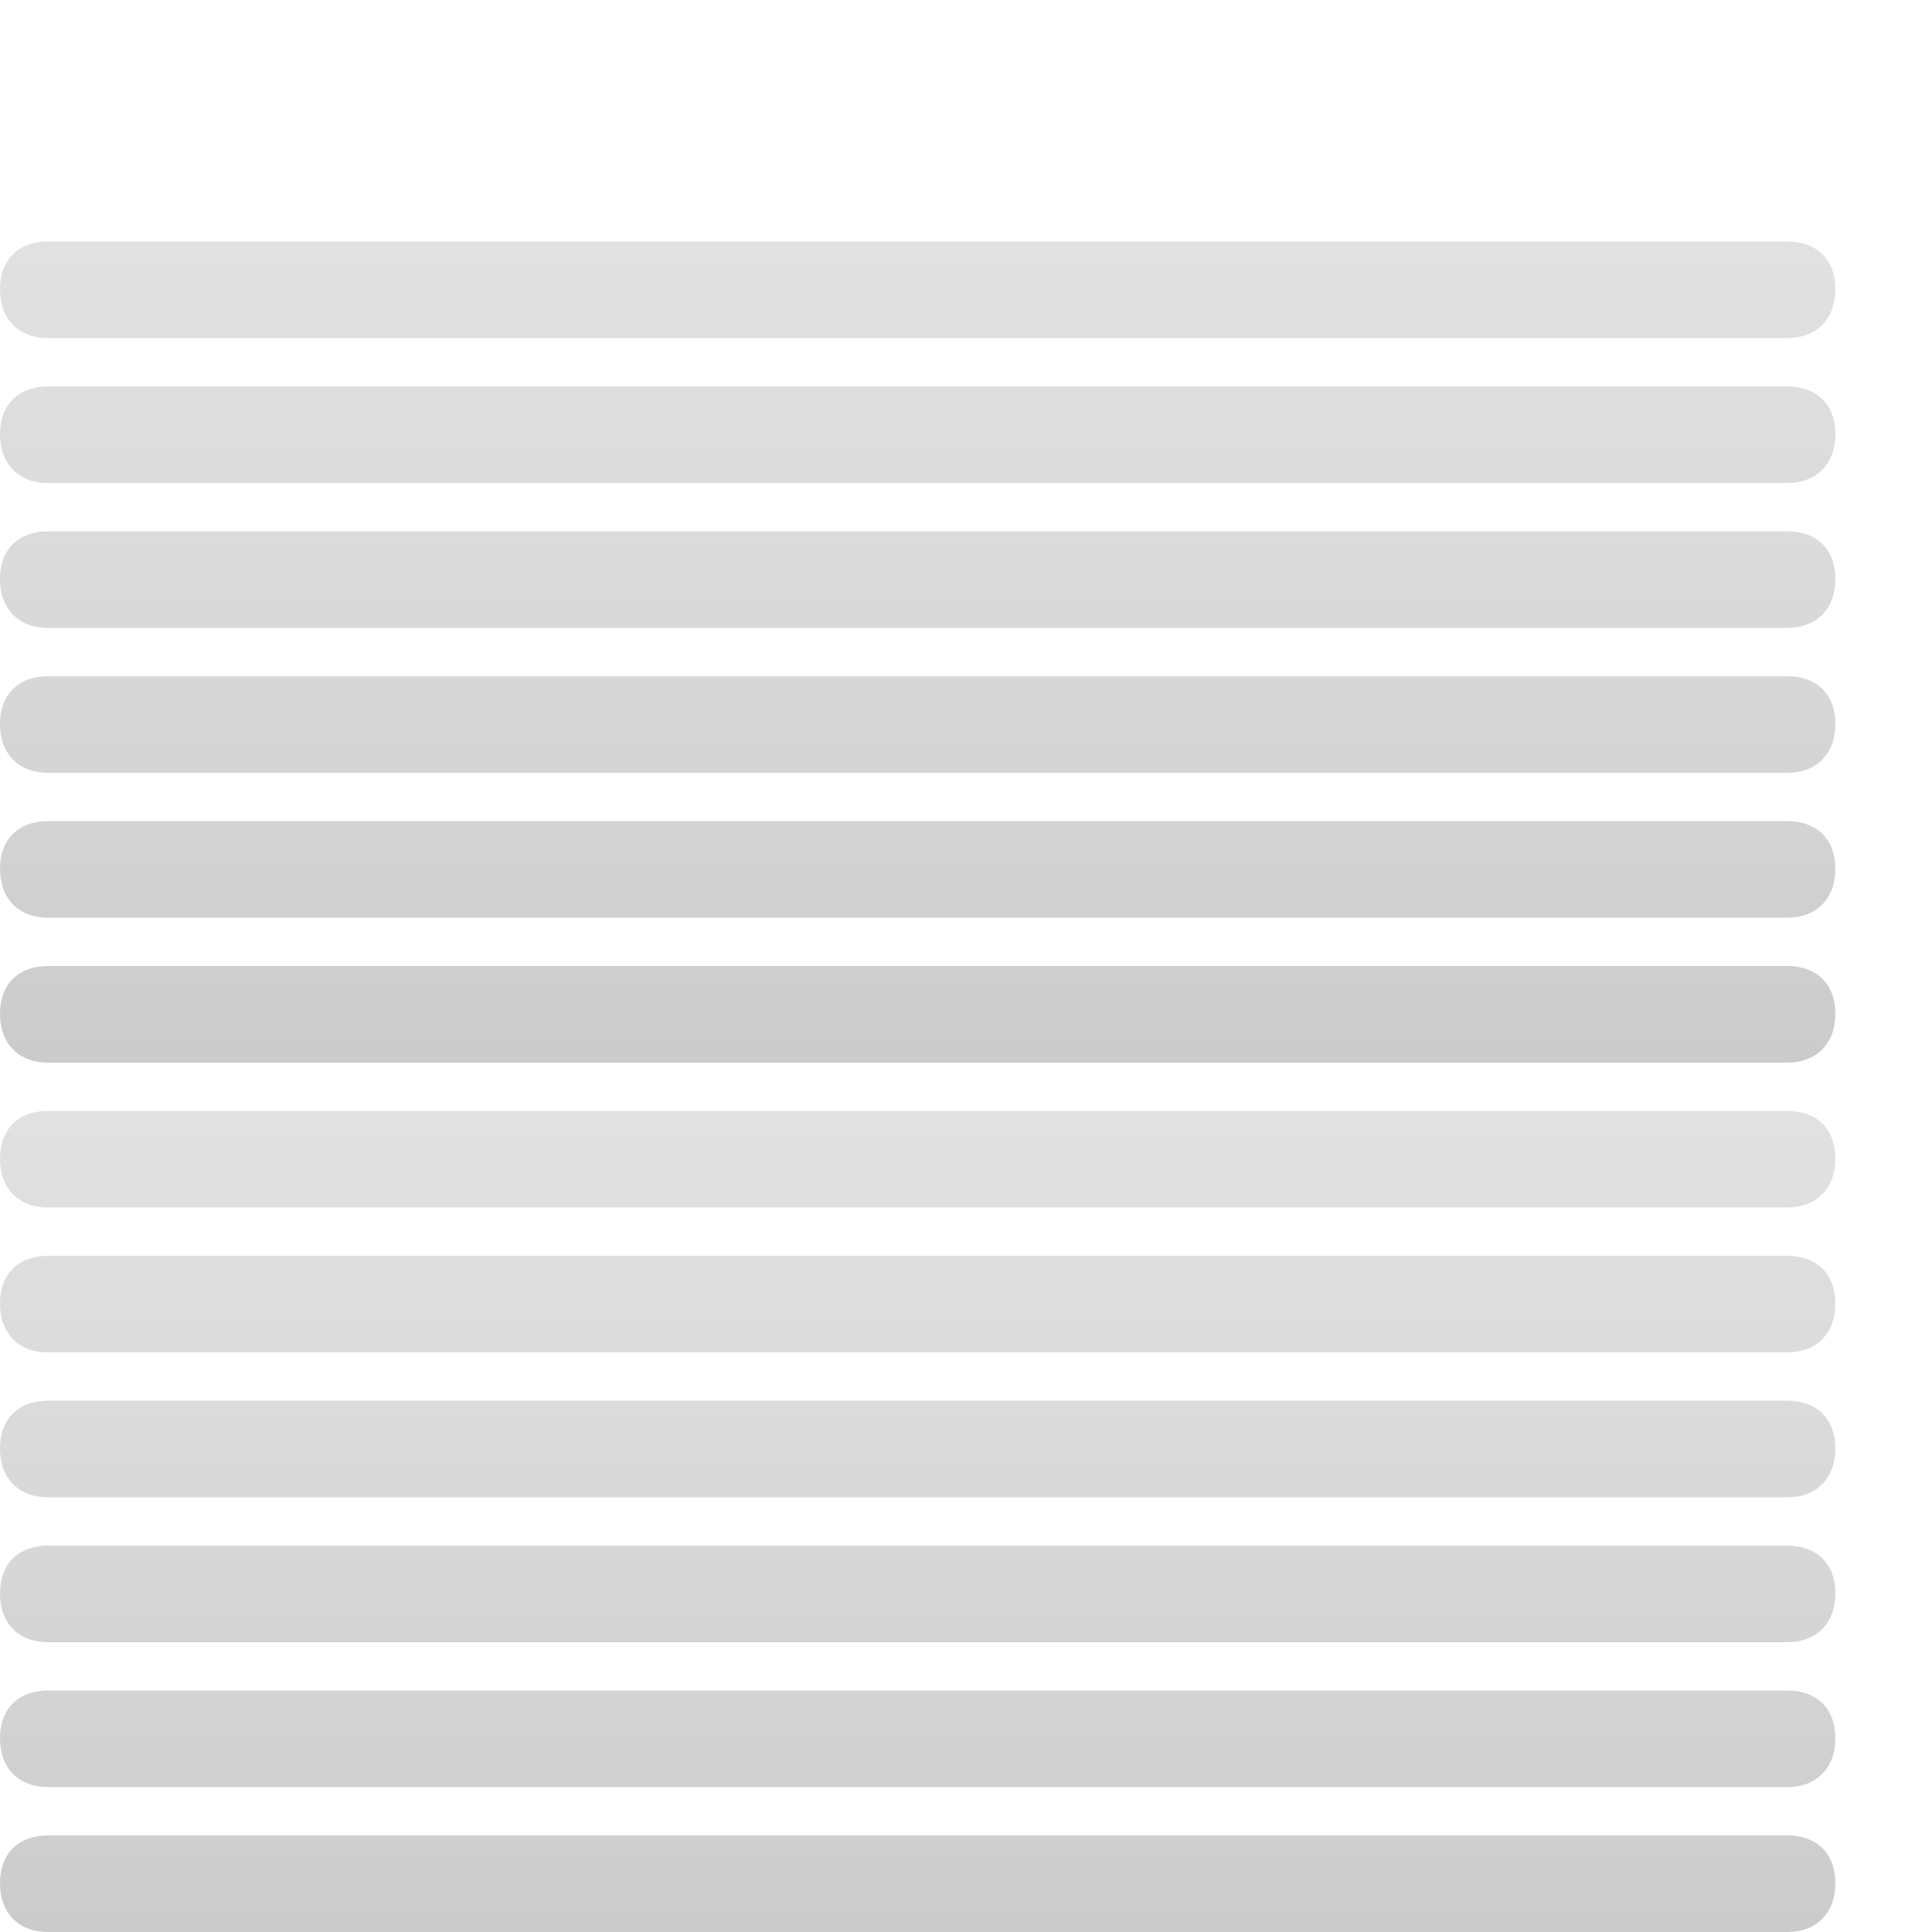
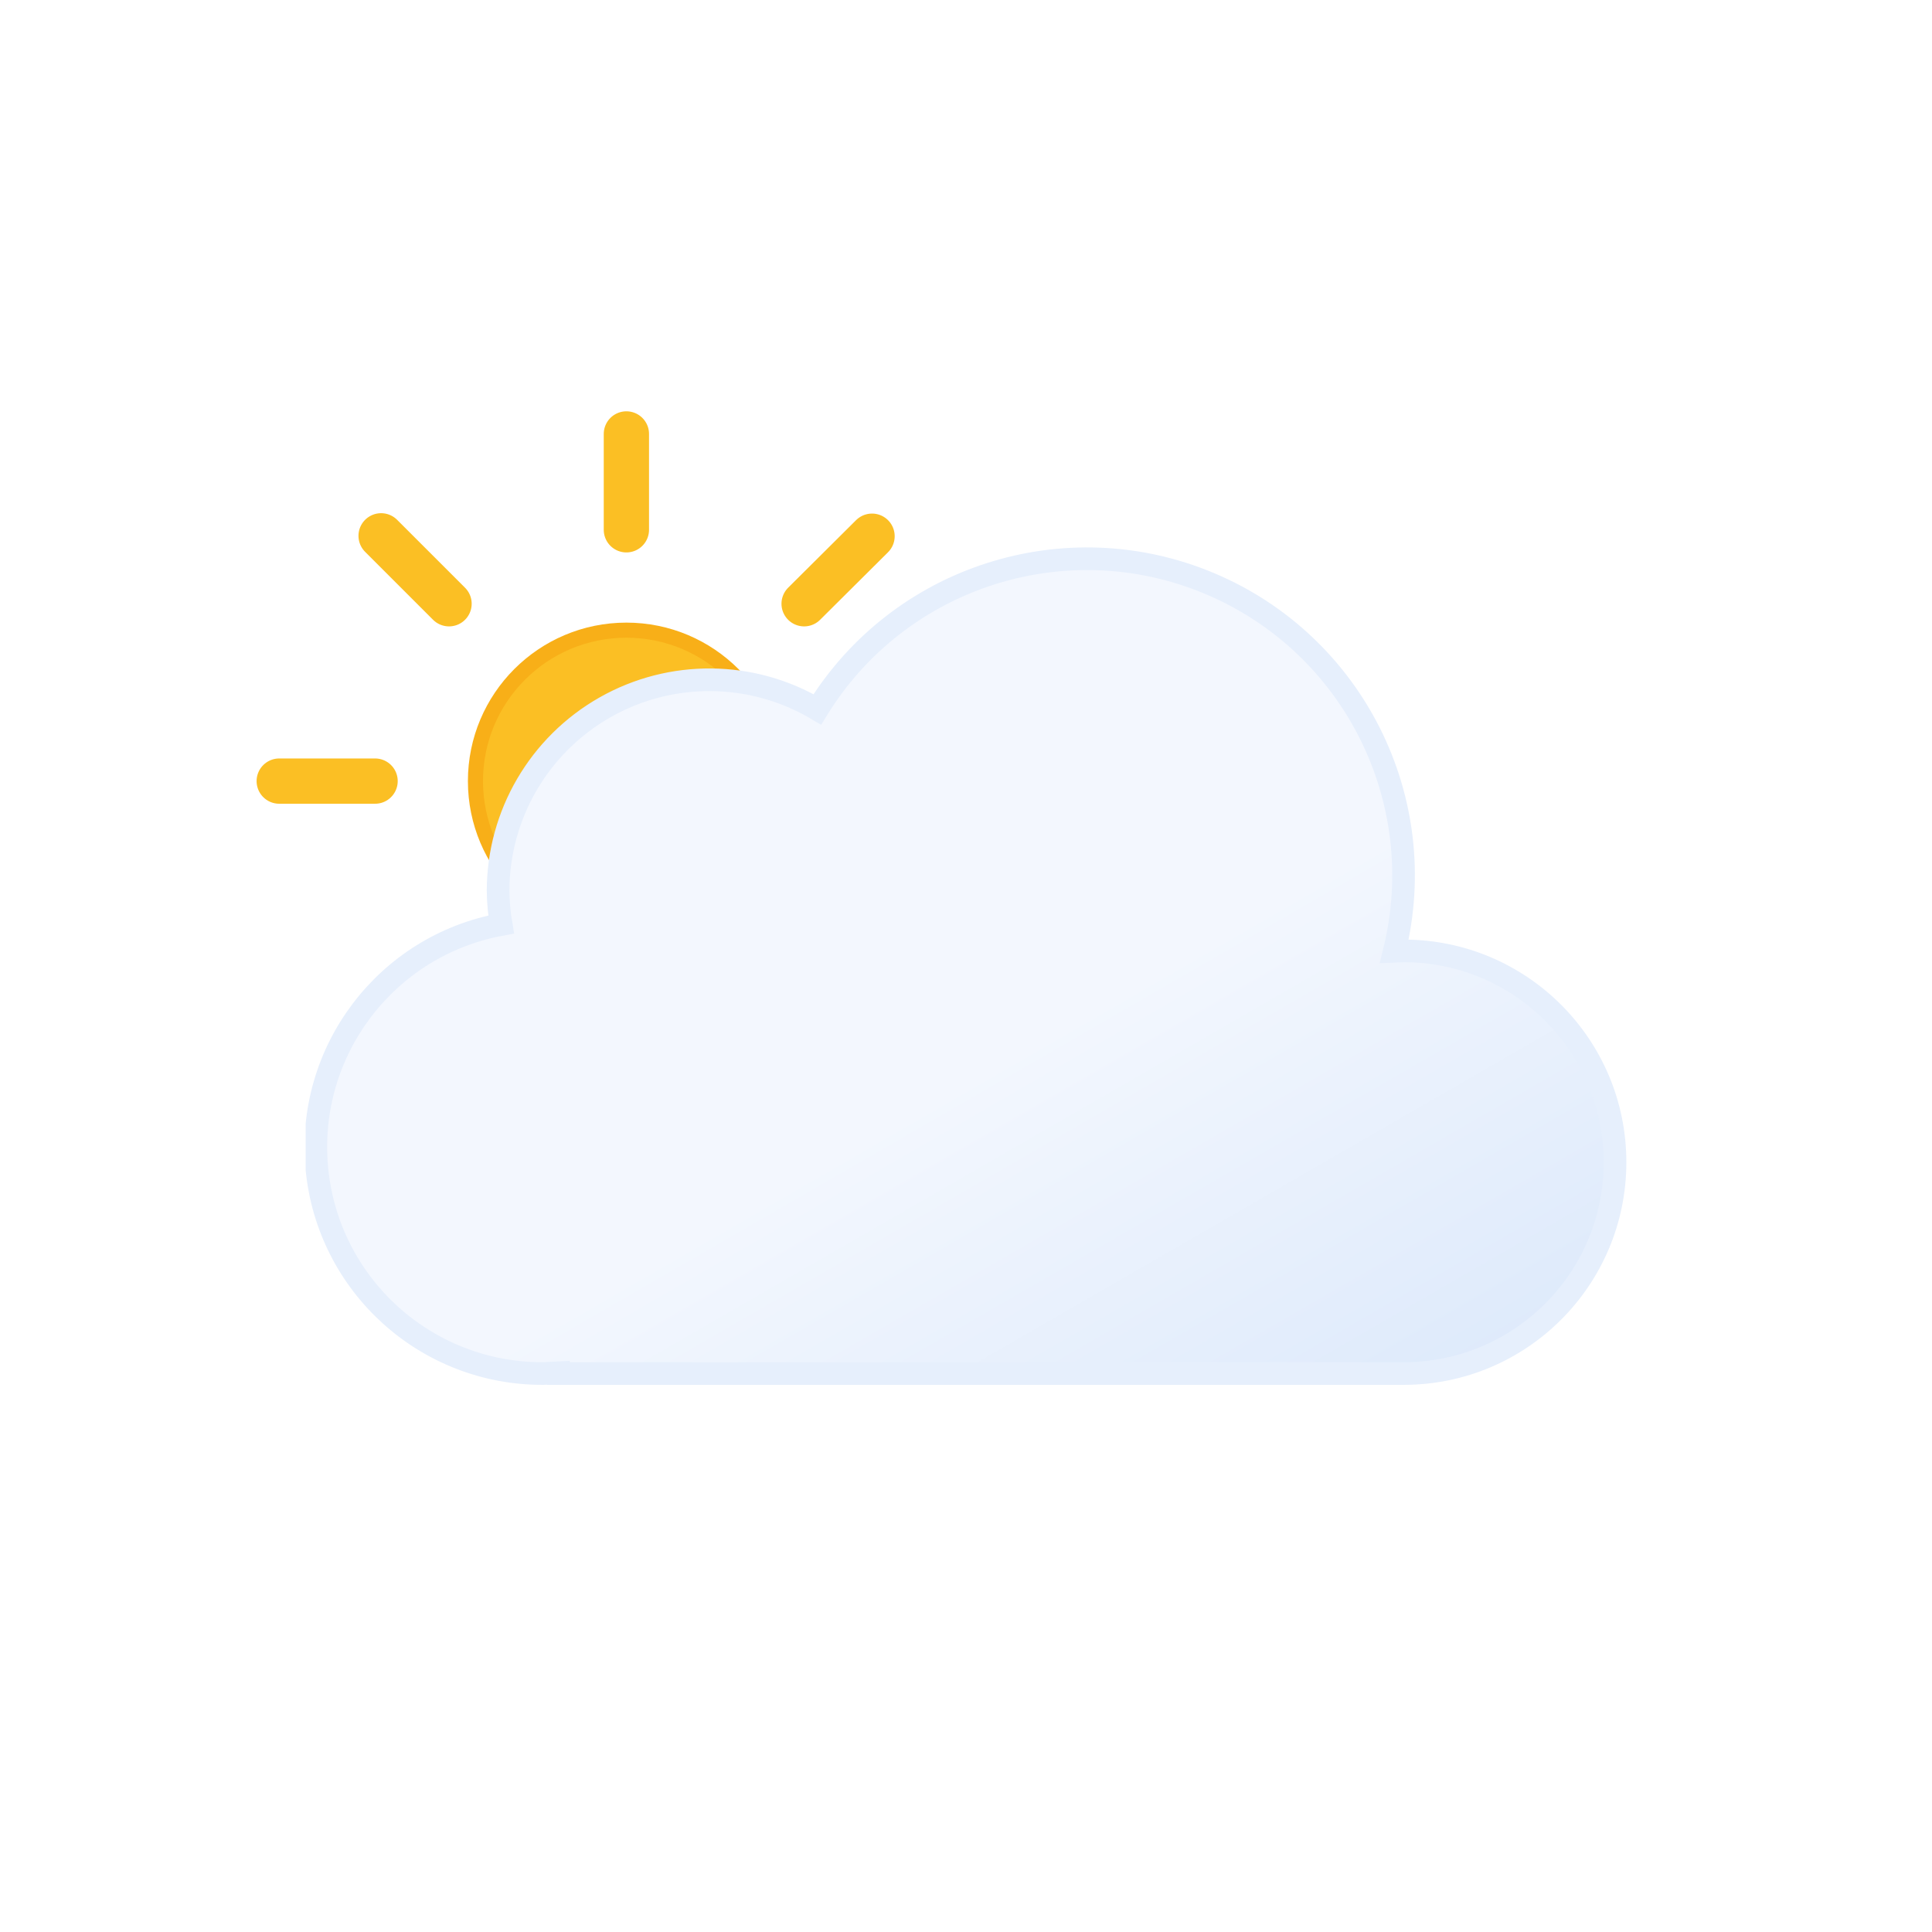
- <svg xmlns="http://www.w3.org/2000/svg" viewBox="0 0 40 40">
-   <linearGradient id="prefix__a" gradientUnits="userSpaceOnUse" x1="19" x2="19" y1="22" y2="5">
-     <stop offset="0" stop-color="#cbcbcb" />
-     <stop offset=".485" stop-color="#d8d8d8" />
-     <stop offset="1" stop-color="#e1e1e1" />
-   </linearGradient>
-   <linearGradient id="prefix__b" gradientUnits="userSpaceOnUse" x1="19" x2="19" y1="40" y2="23">
-     <stop offset="0" stop-color="#cbcbcb" />
-     <stop offset=".485" stop-color="#d8d8d8" />
-     <stop offset="1" stop-color="#e1e1e1" />
-   </linearGradient>
-   <path d="M.999 7c-.617.002-1-.397-.999-1.012C0 5.373.383 5 .999 5h36c.616 0 1 .373 1 .988 0 .616-.384 1.012-1 1.012zm0 3c-.617.002-1-.397-.999-1.012C0 8.373.383 8 .999 8h36c.616 0 1 .373 1 .988 0 .617-.384 1.012-1 1.012zm0 3c-.617.002-1-.397-.999-1.012C0 11.373.383 11 .999 11h36c.616 0 1 .373 1 .988 0 .617-.384 1.012-1 1.012zm0 3c-.617.002-1-.397-.999-1.012C0 14.373.383 14 .999 14h36c.616 0 1 .373 1 .988 0 .617-.384 1.012-1 1.012zm0 3c-.617.002-1-.397-.999-1.012 0-.615.383-.987.999-.988h36c.616 0 1 .373 1 .988 0 .616-.384 1.012-1 1.012zm0 3c-.617.002-1-.397-.999-1.012 0-.615.383-.987.999-.988h36c.616 0 1 .373 1 .988 0 .616-.384 1.012-1 1.012z" fill="url(#prefix__a)" />
-   <path d="M.999 25c-.617.002-1-.397-.999-1.012 0-.615.383-.987.999-.988h36c.616 0 1 .373 1 .988 0 .616-.384 1.012-1 1.012zm0 3c-.617.002-1-.397-.999-1.012 0-.615.383-.987.999-.988h36c.616 0 1 .373 1 .988 0 .616-.384 1.012-1 1.012zm0 3c-.617.002-1-.396-.999-1.012 0-.615.383-.987.999-.988h36c.616 0 1 .373 1 .988 0 .616-.384 1.012-1 1.012zm0 3c-.617.002-1-.396-.999-1.012 0-.615.383-.987.999-.988h36c.616 0 1 .373 1 .988 0 .616-.384 1.012-1 1.012zm0 3c-.617.002-1-.396-.999-1.012 0-.615.383-.987.999-.988h36c.616 0 1 .373 1 .988 0 .616-.384 1.012-1 1.012zm0 3c-.617.002-1-.396-.999-1.012 0-.615.383-.987.999-.988h36c.616 0 1 .373 1 .988 0 .616-.384 1.012-1 1.012z" fill="url(#prefix__b)" />
+ <svg xmlns="http://www.w3.org/2000/svg" xmlns:xlink="http://www.w3.org/1999/xlink" viewBox="0 0 512 512">
+   <defs>
+     <symbol id="d" viewBox="0 0 196 196">
+       <circle cx="98" cy="98" r="40" fill="url(#b)" stroke="#f8af18" stroke-miterlimit="10" stroke-width="4" />
+       <path fill="none" stroke="#fbbf24" stroke-linecap="round" stroke-miterlimit="10" stroke-width="12" d="M98 31.4V6m0 184v-25.4M145.1 51l18-17.9M33 163l18-17.9M51 51 33 33m130.1 130.1-18-18M6 98h25.4M190 98h-25.4" />
+     </symbol>
+     <symbol id="e" viewBox="0 0 350 222">
+       <path fill="url(#a)" stroke="#e6effc" stroke-miterlimit="10" stroke-width="6" d="m291 107-2.5.1A83.9 83.9 0 00135.6 43 56 56 0 0051 91a56.6 56.6 0 00.8 9A60 60 0 0063 219l4-.2v.2h224a56 56 0 000-112Z" />
+     </symbol>
+     <symbol id="c" viewBox="0 0 363 258">
+       <use xlink:href="#d" width="196" height="196" />
+       <use xlink:href="#e" width="350" height="222" transform="translate(13 36)" />
+     </symbol>
+     <linearGradient id="a" x1="99.5" x2="232.6" y1="30.7" y2="261.4" gradientUnits="userSpaceOnUse">
+       <stop offset="0" stop-color="#f3f7fe" />
+       <stop offset=".5" stop-color="#f3f7fe" />
+       <stop offset="1" stop-color="#deeafb" />
+     </linearGradient>
+     <linearGradient id="b" x1="78" x2="118" y1="63.4" y2="132.7" gradientUnits="userSpaceOnUse">
+       <stop offset="0" stop-color="#fbbf24" />
+       <stop offset=".5" stop-color="#fbbf24" />
+       <stop offset="1" stop-color="#f59e0b" />
+     </linearGradient>
+   </defs>
+   <use xlink:href="#c" width="363" height="258" transform="translate(68 109)" />
</svg>
